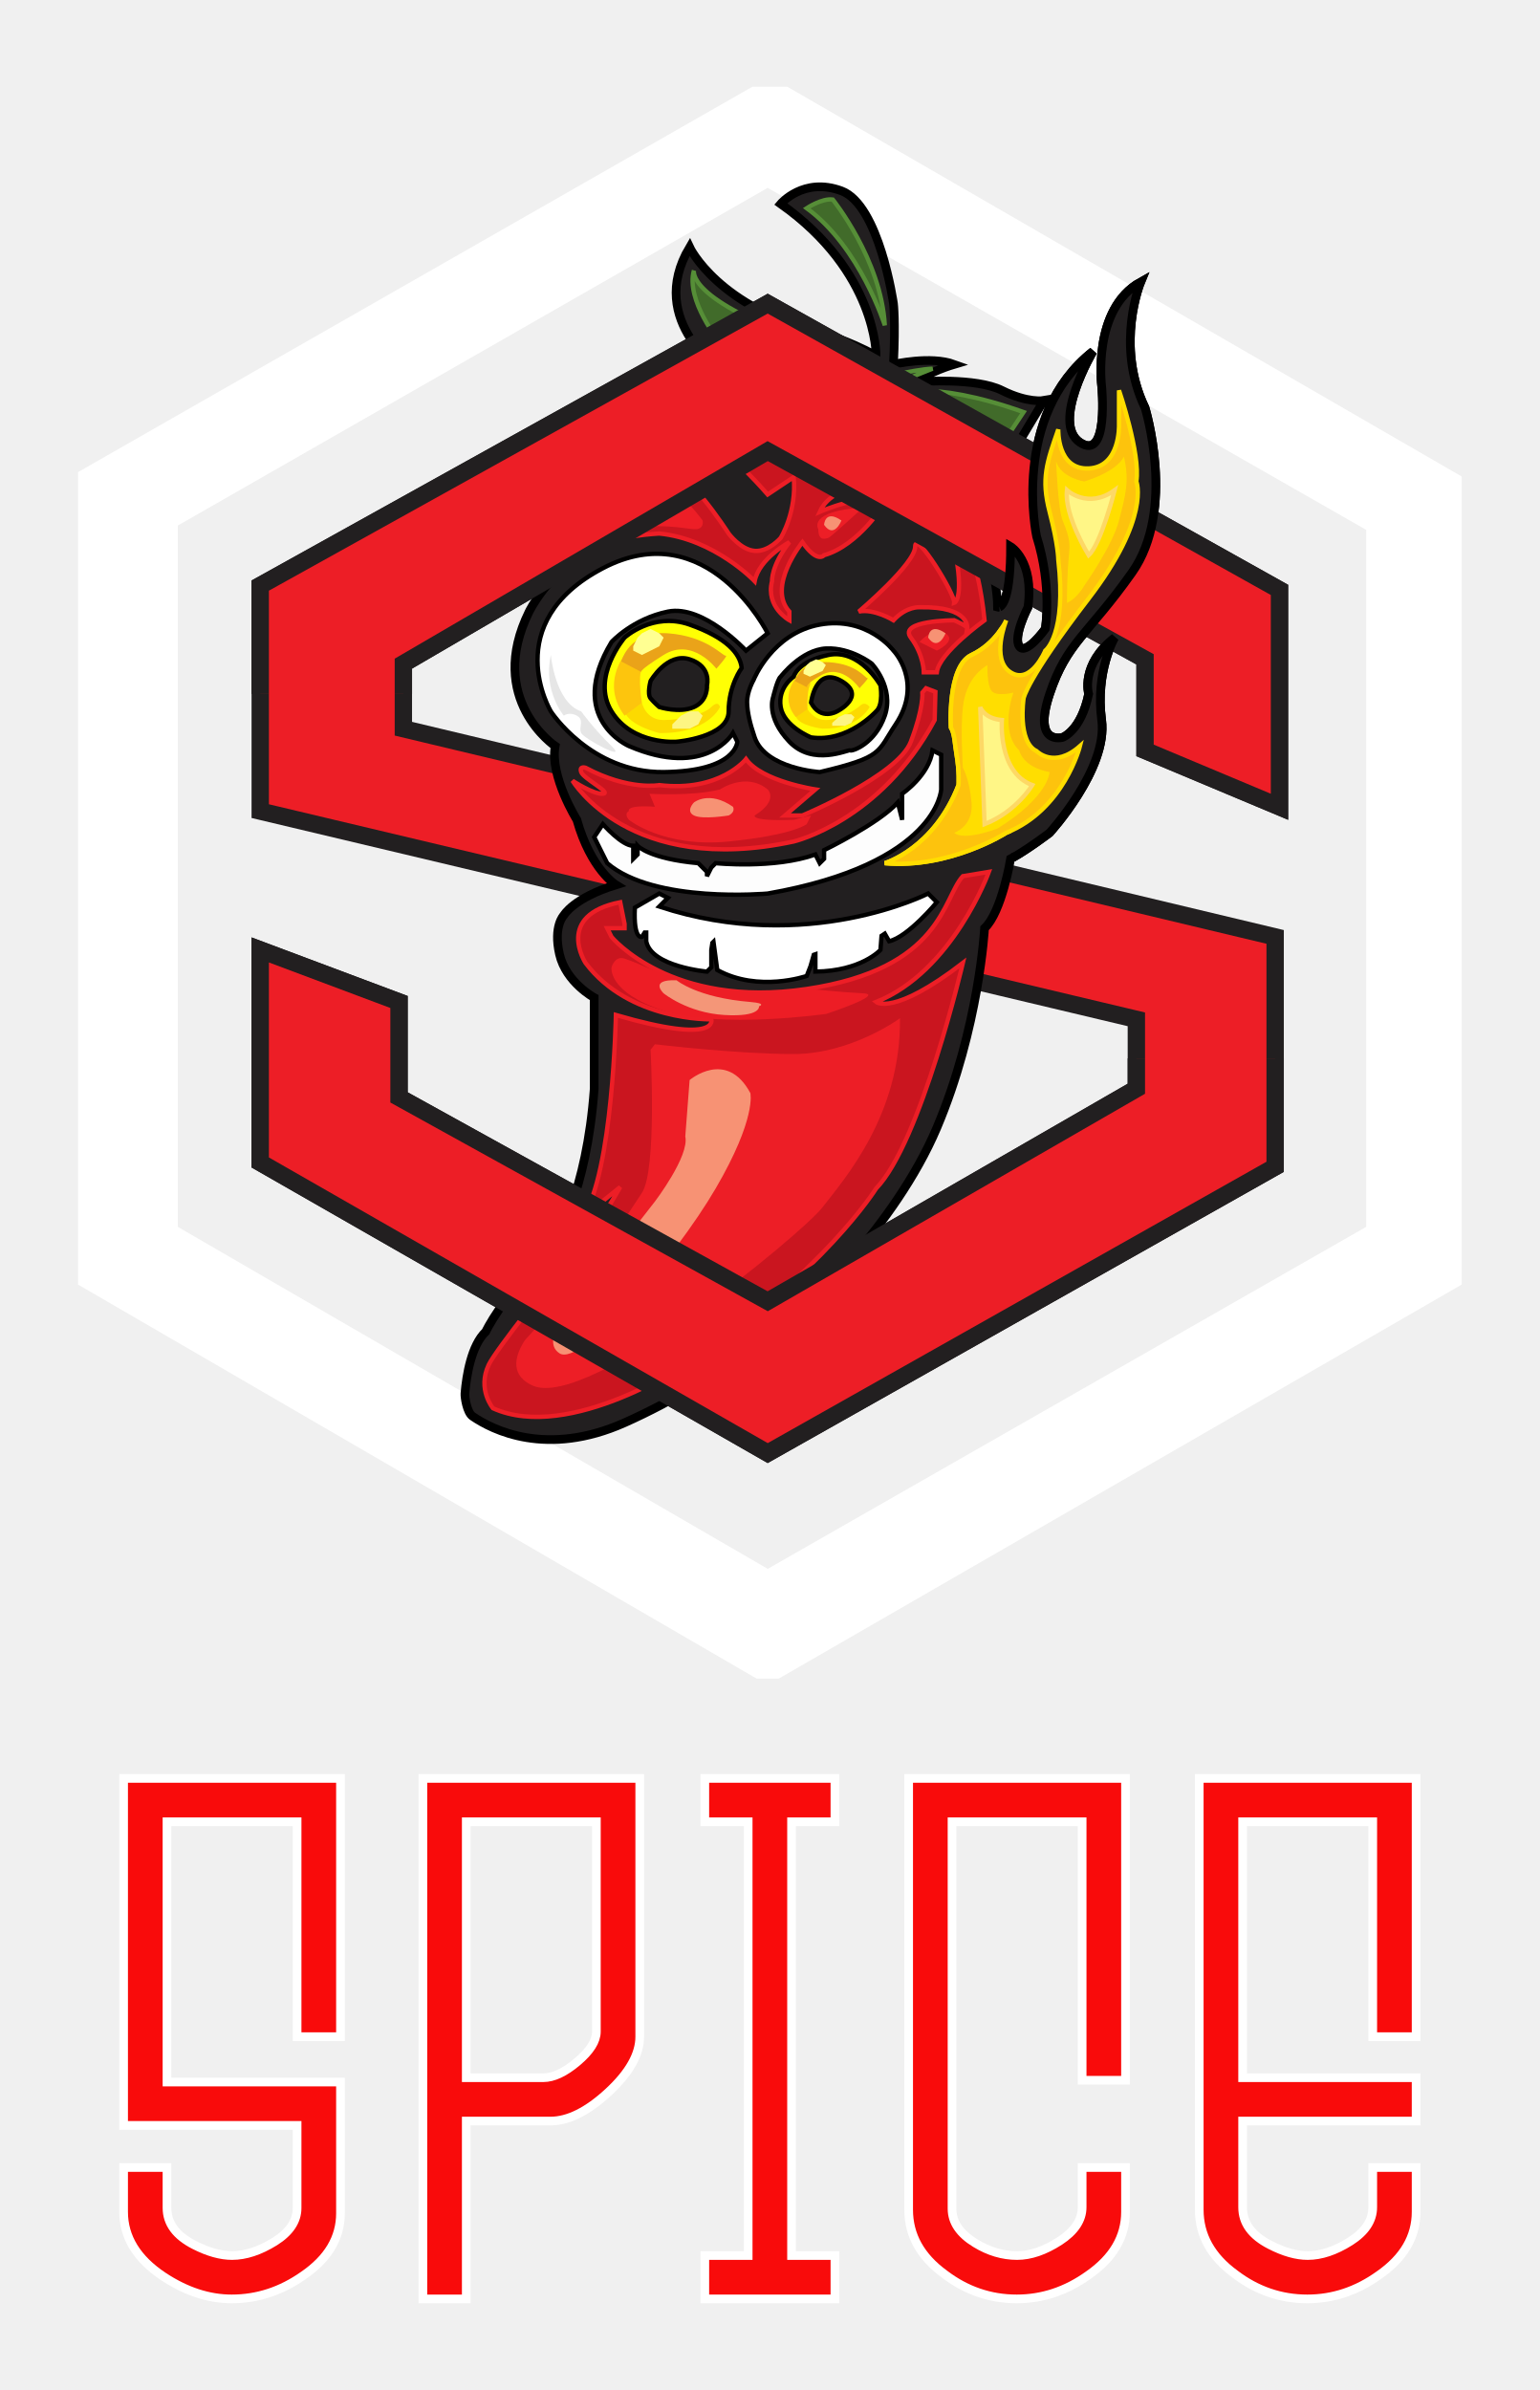
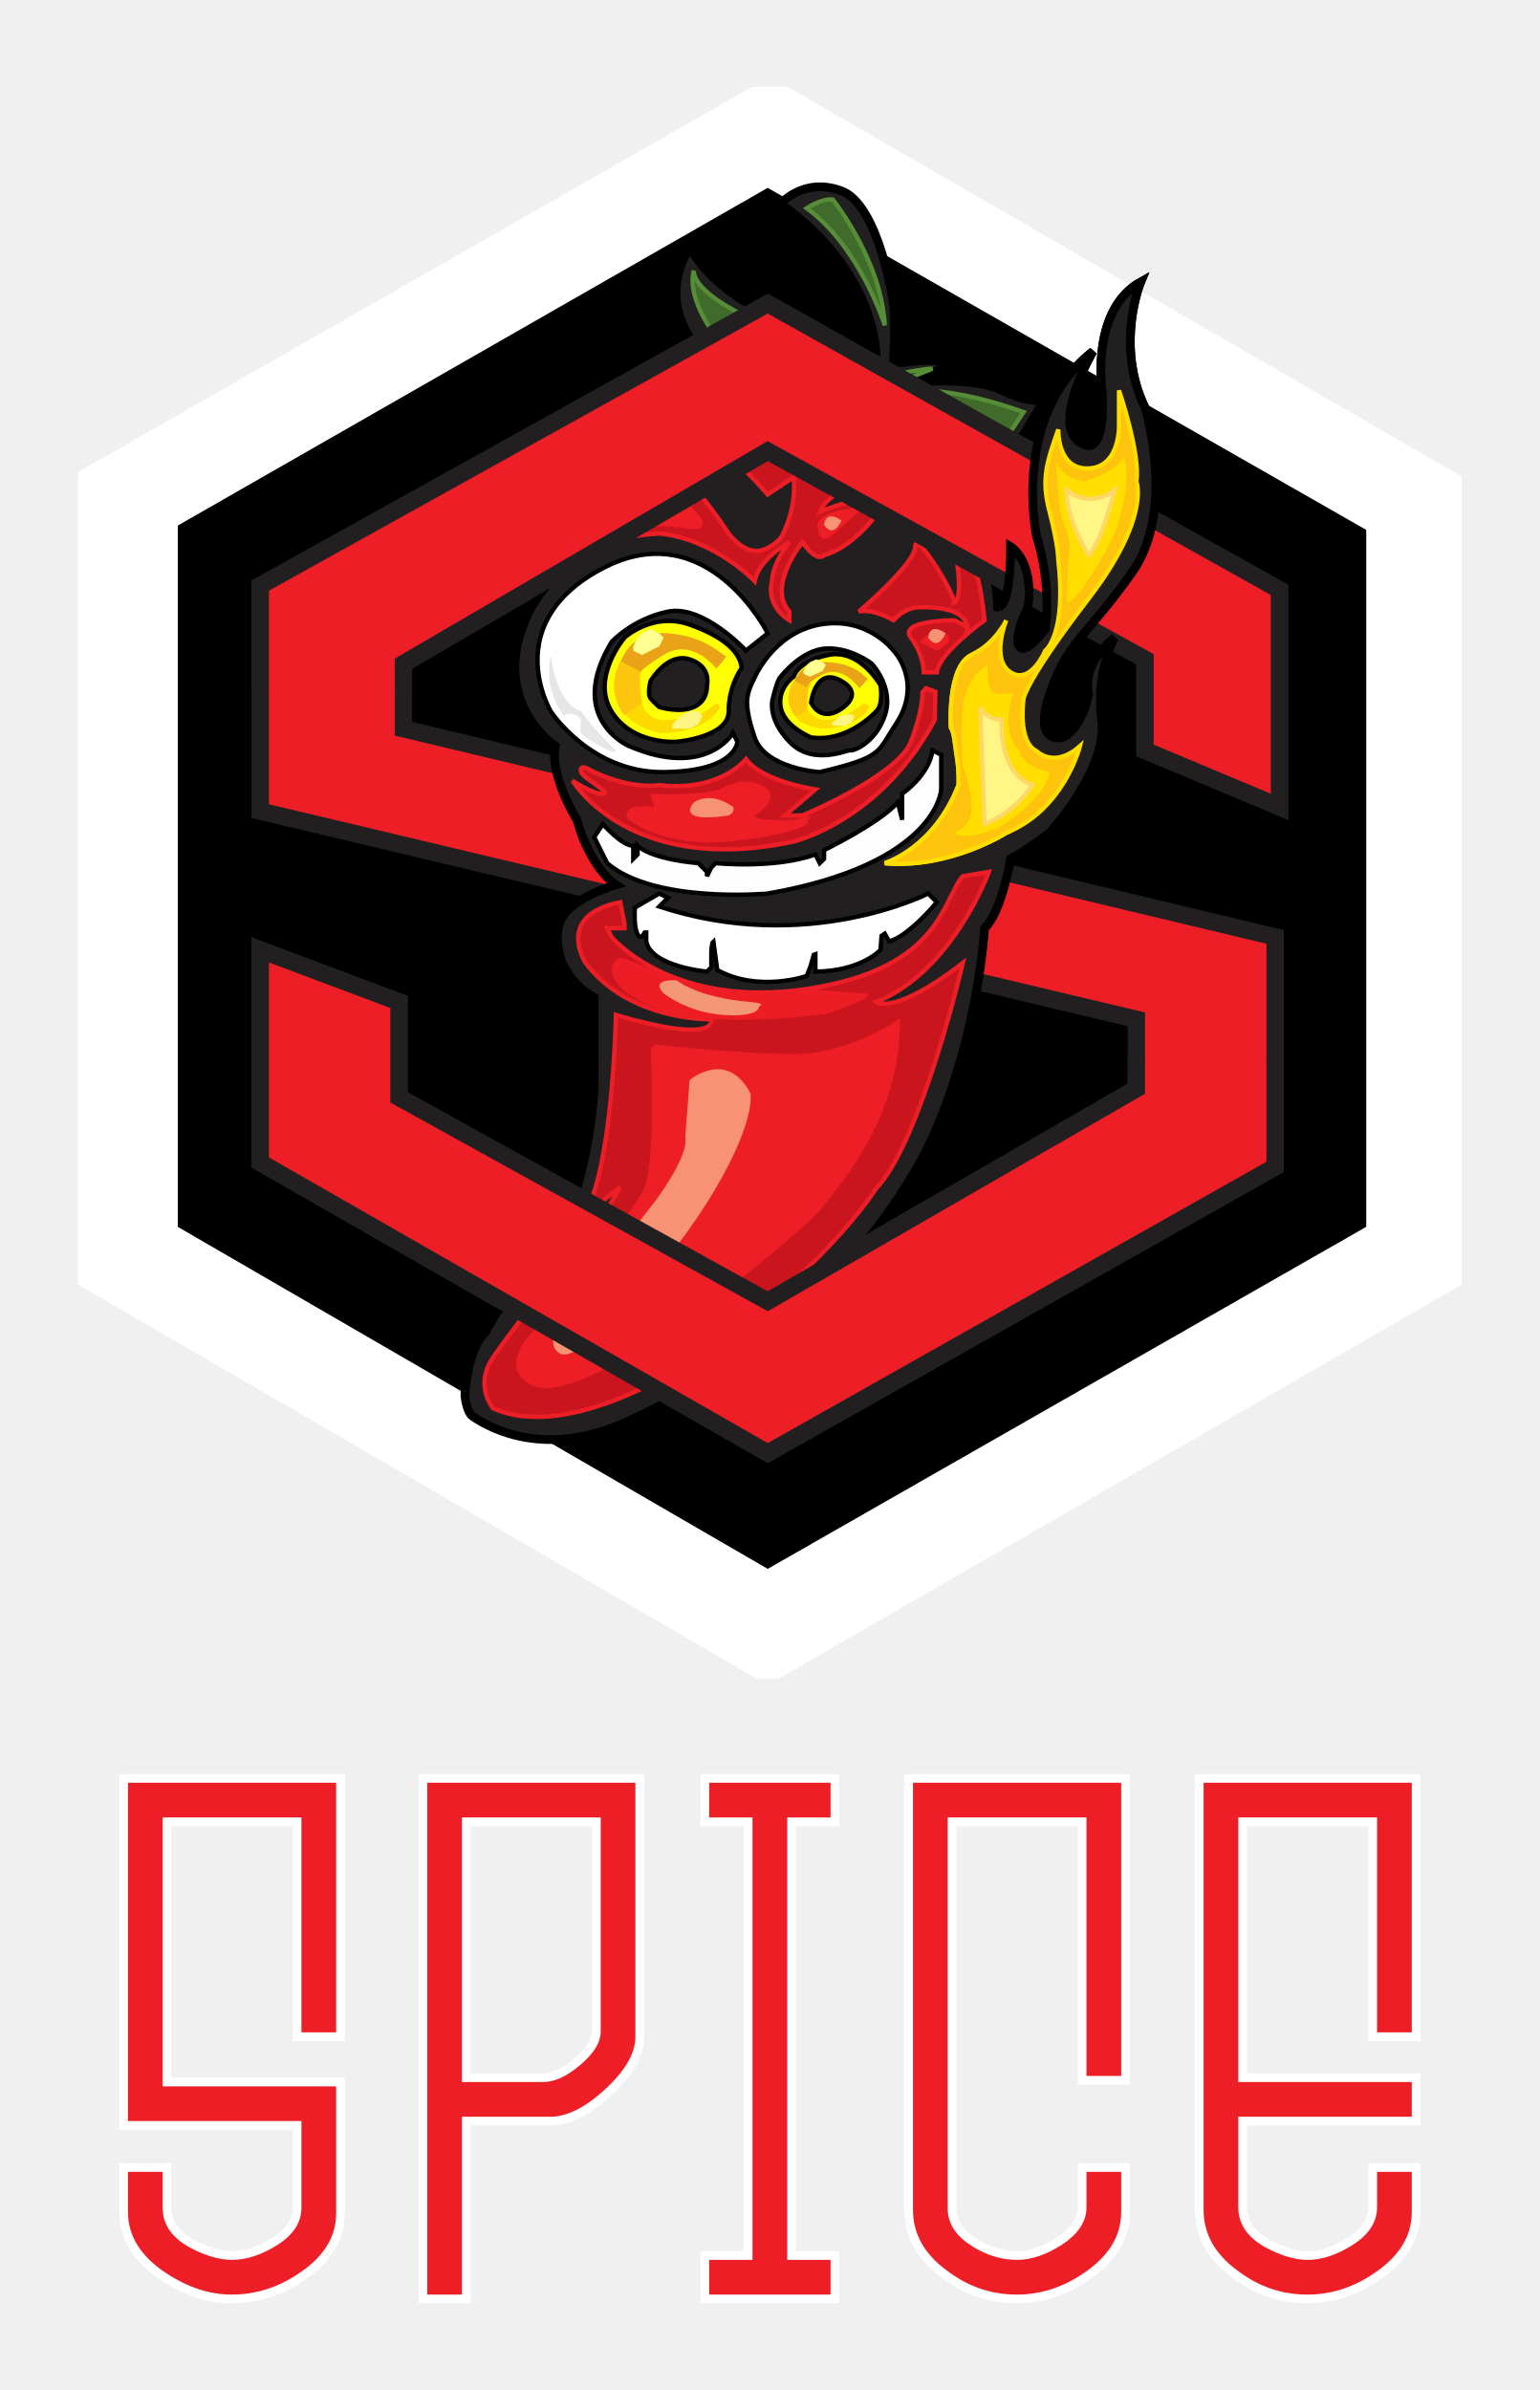
<svg xmlns="http://www.w3.org/2000/svg" id="spice_slp_logo_trans_bg_white_outer.fw-Page%201" viewBox="0 0 355 551" style="background-color:#ffffff00" version="1.1" xml:space="preserve" x="0px" y="0px" width="355px" height="551px">
  <g id="Layer%201">
+     <path d="M 182 33 L 327 115 L 326 286 L 176 374 L 32 288 L 30 115 L 182 33 Z" fill="#000000" />
    <g>
      <path d="M 177 41 L 317 121 L 317 284 L 177 364 L 39 284 L 39 120 L 177 41 ZM 20 110 L 20 295 L 175 385 L 179 385 L 335 295 L 335 111 L 181 22 L 174 22 L 20 110 Z" stroke="#ffffff" stroke-width="4" fill="#ffffff" />
      <path d="M 177 70 L 60 135 L 60 187 L 262 235 L 262 251 L 177 300 L 92 253 L 92 231 L 60 219 L 60 268 L 177 335 L 294 269 L 294 216 L 93 168 L 93 153 L 177 104 L 264 152 L 264 173 L 295 186 L 295 136 L 177 70 Z" stroke="#221f20" stroke-width="4" fill="#ed1e26" />
      <g>
        <path d="M 180 47 C 180 47 185.25 40.75 194 44 C 202.75 47.25 206 70 206 70 C 206 70 206.5 74 206 84 C 206 84 214.5 82 220 84 C 220 84 213.25 86 212 88 C 212 88 225 87 231 90 C 237 93 240.667 92.333 240.667 92.333 C 240.667 92.333 229.667 110.917 229.667 110.167 C 229.667 109.417 227 112 227 112 L 235 113 C 235 113 235.25 115.5 231 119 L 226 119 C 226 119 230 133 230 140 C 230 140 233 141 233 126 C 233 126 238.5 129.25 237 140 C 237 140 233.5 146.75 235 149 C 236.5 151.25 241 145 241 145 C 241 145 242.667 135.333 239 123.667 C 239 123.667 233 96 252 81 C 252 81 242.25 97.5 249 102 C 255.75 106.5 254 89 254 89 C 254 89 251.75 71.25 263 65 C 263 65 257 79.5 264 94 C 264 94 271.25 117.5 261 132 C 250.75 146.5 246 148 242 160 C 238 172 245 170 245 170 C 245 170 249.25 168.5 251 160 C 251 160 249 153.25 257 147 C 257 147 252.5 154.75 254 166 C 255.5 177.25 242 192 242 192 C 242 192 236.75 196 233 198 C 233 198 231 210.25 227 214 C 227 214 225.75 237 216 260 C 206.25 283 185 302 185 302 C 185 302 167 317.75 144 328 C 126.029 336.009 113.552 329.671 108.956 326.516 C 107.669 325.633 107.125 322.125 107.196 321.267 C 107.55 316.978 108.698 310.137 112 307 C 112 307 115.25 299.75 128 286 C 128 286 135.25 275.25 137 251 L 137 230 C 137 230 130.5 226.5 129 220 C 127.5 213.5 130 211 130 211 C 130 211 132.25 207 142 204 C 142 204 136.25 200.5 133 189 C 133 189 126.75 179 128 172 C 128 172 112 161.25 122 141 C 122 141 126.5 131.75 135 128 C 135 128 133.5 117 138 109 C 142.5 101 146 99 146 99 C 146 99 151.25 95.25 153 95 L 158 98 L 168 98 C 168 98 164.75 92.25 150 91 C 150 91 145 87 167 86 C 167 86 148.75 74.25 159 57 C 159 57 165.5 71 190 77 C 190 77 195 78.25 202 82 C 202 82 202.25 62.75 180 47 Z" stroke="#000000" stroke-width="2" fill="#221f20" />
        <path d="M 112.667 314.667 C 114.37 311.047 128.667 293.333 128.667 293.333 C 135.333 287.333 143 273.667 143 273.667 L 134.333 280.667 C 141.333 270.333 142 234 142 234 C 166 241 164 235 164 235 C 164 235 145.167 235.5 135 222 C 135 222 127.833 211 143 208 L 144 213 L 144 214 L 140 214 L 141 216 C 141 216 154.667 232.667 186 228 C 217.333 223.333 217.333 207 222 202 L 228 201 C 228 201 219.667 224 202 231 C 202 231 206 234.333 222 222 C 222 222 212.333 263.333 202 274 C 202 274 190 293.333 159 314 C 159 314 131.333 332.667 113.667 324.667 C 113.667 324.667 110 320.333 112.667 314.667 Z" stroke="#ed1e26" stroke-width="1" fill="#ca151f" />
        <path d="M 207.5 234.75 C 207.5 234.75 196.25 243 183 243 C 169.75 243 151 240.75 151 240.75 L 150 242 C 150 242 151.5 269.75 148 275 C 144.5 280.25 139.75 288.5 121 309 C 118.25 313.25 117.998 317.275 122.796 319.431 C 135.75 325.25 185.081 284.182 189.5 278.5 C 194.75 271.75 207.75 257 207.5 234.75 Z" fill="#ed1e26" />
        <path d="M 159 249 C 159 249 167.5 241.75 173 252 C 173 252 174.5 257.75 165 274 C 155.5 290.25 134 315.25 129 312 C 124 308.75 133.333 299.667 133.333 299.667 L 151 277 C 151 277 159 266.5 158 262 L 159 249 Z" stroke="#ffffff00" stroke-width="1" fill="#f79274" />
        <path d="M 187 228 C 187 228 193.75 228.75 199 229 C 204.25 229.25 190.5 233.75 190.5 233.75 C 190.5 233.75 166 237.25 153 233 C 140 228.75 141 223 141 223 C 141 223 141.75 220.25 144 221 C 146.25 221.75 149 223 149 223 C 149 223 158.75 227 161 227 C 163.25 227 169.75 230.25 187 228 Z" stroke="#ffffff00" stroke-width="1" fill="#ed1d25" />
        <path d="M 175 232 C 175 232 175.5 234.5 167 234 C 158.5 233.5 153 229 153 229 C 153 229 149.5 225.75 156 226 C 156 226 160.75 230 173 231 C 176.988 231.326 175 232 175 232 Z" stroke="#ffffff00" stroke-width="1" fill="#f49678" />
        <path d="M 154 207 L 152 206 L 146.375 209.25 C 146 216.75 148 216 148 216 L 148.625 215 L 149 215 L 149 217 C 150.125 222.875 163 224 163 224 L 164 223 L 164 219 L 164.25 217.375 L 164.5 217.125 L 165.375 223.625 C 174.875 228.875 186 225 186 225 L 186.875 222.75 L 187.625 220.125 L 188 220 L 188 224 C 198.625 223.875 203 219 203 219 L 203.25 215.75 L 204 215.25 L 205 217 C 209.375 216 216 208 216 208 L 214 206 C 214 206 186.125 220.25 152 209 L 154 207 Z" stroke="#000000" stroke-width="1" fill="#ffffff" />
        <path d="M 217 182 C 217 182 216.25 199.125 177 206 C 177 206 150.875 208.375 140 199 L 137 193 L 139 190 C 139 190 143.375 195 146 195 L 146 198 L 147 197 L 147 195 C 147 195 149.75 198 161 199 L 163 201 L 163 202 L 164 200 L 165 199 C 165 199 178.5 200.375 188 197 L 189 199 L 190 198 L 190 196 C 190 196 202.625 189.875 207 185 L 208 189 L 208 185 L 208 183 C 208 183 214.25 178.75 215 173 L 217 174 L 217 182 Z" stroke="#000000" stroke-width="1" fill="#fdfdfd" />
        <path d="M 135 177 C 135 177 133.5 176.5 134 178 C 134.5 179.5 141.167 182.833 139 183 C 136.833 183.167 132 180 132 180 C 132 180 145.167 202.167 183 194 C 183 194 203 189.333 215.5 166 L 215.667 159.5 L 213.5 158.667 L 212.667 159.667 C 212.667 159.667 213 163.167 210 171 C 207 178.833 185 188 185 188 L 181 188 L 188 182 C 188 182 175.667 180.167 172 175 C 172 175 166 182.667 152 181 C 152 181 145 182.333 135 177 Z" stroke="#ed1e26" stroke-width="1" fill="#ca151f" />
        <path d="M 166 182 C 166 182 172 177.875 177 182 C 177 182 179.625 184.5 174 188 C 174 188 173 189.375 183 189 L 187 188 L 186 190 C 186 190 183 192.5 168 194 C 153 195.5 145 189 145 189 C 145 189 143.75 187.625 145 187 C 145 187 144.125 185.5 151 186 L 149.75 183 C 149.75 183 159.625 183.625 166 182 Z" fill="#ed1e26" />
        <path d="M 168 188 C 168 188 162 189 160 188 C 158 187 160 185 160 185 C 160 185 163.5 182.167 169 186 C 169 186 169.667 187.167 168 188 Z" stroke="#ffffff00" stroke-width="1" fill="#f79274" />
        <path d="M 177 146 C 177 146 163.167 118.333 139 131 C 114.833 143.667 127 164 127 164 C 127 164 136.167 178.167 153 178 C 169.833 177.833 170 171 170 171 L 169 169 C 169 169 162.833 179.667 145 172 C 145 172 130.333 165.667 141 148 C 141 148 145.833 142.667 154 141 C 162.167 139.333 172 150 172 150 L 177 146 Z" stroke="#000000" stroke-width="1" fill="#ffffff" />
        <path d="M 171 154 C 171 154 168 158 168 164 C 168 170 156 171 156 171 C 156 171 145.833 171.833 141 164 C 136.167 156.167 144 147 144 147 C 144 147 150.5 141 159 144 C 167.5 147 170.667 150.667 171 154 Z" stroke="#000000" stroke-width="1" fill="#ffff04" />
        <path d="M 166 163 C 166 163 163.333 169.167 152 169 C 152 169 145 167.333 144 164 C 143 160.667 148 162 148 162 C 148 162 148.833 166 153 166 C 157.167 166 162.333 164.667 164 163 C 165.667 161.333 166 163 166 163 Z" stroke="#ffffff00" stroke-width="1" fill="#fcda00" />
        <path d="M 144 151 C 144 151 138.5 157.667 144 165 L 148 162 C 148 162 147 156.167 148 154 C 149 151.833 144 151 144 151 Z" stroke="#ffffff00" stroke-width="1" fill="#fdc50d" />
        <path d="M 148 155 L 143.25 152.5 C 143.25 152.5 145 145.333 154 146 C 163 146.667 166.667 151.333 167.333 151.167 C 168 151 165.167 154.167 165.167 154.167 C 165.167 154.167 159.667 146.833 153 151 C 146.333 155.167 148 155 148 155 Z" fill="#eaa319" />
        <path d="M 146 149 L 146 150 L 148 151 L 150 150 L 152 149 L 153 147 L 152 146 L 150 145 L 148 146 L 147 147 L 146 149 Z" fill="#ffff92" />
        <path d="M 159 164 L 161 164 L 162 165 L 161 167 L 159 168 L 157 168 L 155 168 L 155 167 L 156 166 L 157 165 L 159 164 Z" fill="#fdf583" />
        <path d="M 150 157 C 150 157 153.833 150.333 159 152 C 164.167 153.667 163 158 163 158 C 163 158 163.333 161.5 160 163 C 156.667 164.5 152 163 152 163 C 152 163 150.833 162 150 161 C 149.167 160 150 157 150 157 Z" stroke="#000000" stroke-width="1" fill="#221f20" />
        <path d="M 174 134 C 174 134 164.75 124.25 152 123 C 152 123 141.75 123.5 139 126 C 139 126 138.25 114 141 111 C 141 111 144.5 105.5 151 106 C 157.5 106.5 168 123 168 123 C 168 123 170.75 126.75 174 127 C 177.25 127.25 180 124 180 124 C 180 124 183.75 118 183 110 L 177 114 C 177 114 168.75 104.5 165 103 C 161.25 101.5 170 102 170 102 C 170 102 176.5 102.75 178 105 C 178 105 181.25 105 174 100 C 174 100 199.25 94 208 102 C 216.75 110 220.75 118.5 221 121 C 221 121 225.5 127.75 227 143 C 227 143 216.5 150.5 216 155 L 213 155 C 213 155 213 151 210 147 C 207 143 220 143 220 143 C 220 143 223.5 144.5 223 145 C 223 145 224 139.75 212 140 C 212 140 209 139.75 206 143 C 206 143 201.5 140.25 198 141 C 198 141 211 130 211 126 C 211 122 220.25 137 220 139 C 220 139 222.5 138.25 220 126 C 217.5 113.75 206 110 206 110 L 206 112 C 206 112 192.5 110.25 189 118 C 189 118 199.75 113.25 204 116 C 204 116 198 125.75 190 128 C 190 128 188.5 130 185 125 C 185 125 176.75 135.25 182 141 L 182 143 C 182 143 176.5 140 178 134 C 178 134 177.75 130.5 182 125 C 182 125 175 128.75 174 134 Z" stroke="#ed1e26" stroke-width="1" fill="#ca151f" />
        <path d="M 173.75 156.75 C 173.75 156.75 178 146 189 144 C 200 142 206 150 206 150 C 206 150 213 157.25 206.5 167 C 202.181 173.478 203.75 174.5 189 178 C 189 178 176.5 177.25 174 170 C 172.861 166.697 172.305 164.109 172.25 162 C 172.184 159.48 173.75 156.75 173.75 156.75 Z" stroke="#000000" stroke-width="1" fill="#ffffff" />
        <path d="M 180 156 C 180 156 184.75 149.75 190.5 149.5 C 196.25 149.25 201 153 201 153 C 201 153 206.25 158.5 204 165 C 201.75 171.5 196.5 173.25 196 173 C 195.5 172.75 187.5 176.75 182 171 C 176.5 165.25 178.25 160.75 178.25 160.75 C 178.25 160.75 179.25 156.5 180 156 Z" stroke="#000000" stroke-width="1" fill="#221f20" />
        <path d="M 202 164 C 202 164 195.5 171.25 187 170 C 187 170 180.75 167.5 180 163 C 179.25 158.5 183 156 183 156 C 183 156 183.75 152.5 191 151 C 198.25 149.5 203 158 203 158 C 203 158 203.75 162.5 202 164 Z" stroke="#000000" stroke-width="1" fill="#ffff04" />
        <path d="M 200.5 163 C 200.5 163 197.989 168.109 189.668 167.998 C 189.668 167.998 184.234 167.389 183.5 165.167 C 182.766 162.945 186 163.167 186 163.167 C 186 163.167 187.343 165.998 190.402 165.998 C 193.461 165.998 197.11 163.778 198.333 162.667 C 199.557 161.556 200.5 163 200.5 163 Z" stroke="#ffffff00" stroke-width="1" fill="#fcda00" />
        <path d="M 183.795 156 C 183.795 156 179.462 160.445 183.5 165.333 L 186.167 163.5 C 186.167 163.5 185.997 159.443 186.731 157.999 C 187.465 156.555 183.795 156 183.795 156 Z" stroke="#ffffff00" stroke-width="1" fill="#fdc50d" />
        <path d="M 186.5 158.667 L 183.244 156.999 C 183.244 156.999 184.529 152.222 191.136 152.667 C 197.744 153.111 199.511 156.444 200 156.333 C 200.489 156.222 198.167 158.667 198.167 158.667 C 198.167 158.667 194.228 152.889 189.333 155.667 C 184.439 158.444 186.5 158.667 186.5 158.667 Z" fill="#eaa319" />
        <path d="M 185.263 154.666 L 185.263 155.333 L 186.731 156 L 188.2 155.333 L 189.668 154.666 L 190.402 153.333 L 189.668 152.667 L 188.2 152 L 186.731 152.667 L 185.997 153.333 L 185.263 154.666 Z" fill="#ffff92" />
        <path d="M 194.807 164.665 L 196.276 164.665 L 197.01 165.332 L 196.276 166.665 L 194.807 167.331 L 193.339 167.331 L 191.871 167.331 L 191.871 166.665 L 192.605 165.998 L 193.339 165.332 L 194.807 164.665 Z" fill="#fdf583" />
        <path d="M 187 162 C 187 162 188 153.5 194 157 C 200 160.5 193 164 193 164 C 193 164 189.25 166.25 187 162 Z" stroke="#000000" stroke-width="1" fill="#221f20" />
        <path d="M 204 199 C 204 199 215.333 195.667 221 181 C 221 181 221.242 177.995 220.5 173.688 C 220.139 171.593 220.089 169.093 219.25 167.75 C 219.25 167.75 218.333 153.667 224 151 C 229.667 148.333 232 143 232 143 C 232 143 228.333 152 233 155 C 237.667 158 241 150 241 150 C 241 150 246 146.333 244 129 C 244 129 244 125.667 242 118 C 240 110.333 241.333 106.667 244 99 C 244 99 243.667 108.333 251 108 C 258.333 107.667 258 98 258 98 L 258 90 C 258 90 263 104.667 262 111 C 262 111 265.333 119.333 251 138 C 236.667 156.667 236 161 236 161 C 236 161 234.5 171 239 173.167 C 239 173.167 243 177.333 249 172 C 249 172 245.333 186.667 232 192 C 232 192 219 200.333 204 199 Z" stroke="#ffdd00" stroke-width="1" fill="#fdc30d" />
        <path d="M 220 192 C 220 192 224.5 190.5 224 185 C 223.5 179.5 222 177 222 177 C 222 177 221.425 167.981 222 163 C 222.75 156.5 226.5 154 227.667 153.333 C 227.667 153.333 227.5 158 228.667 159.333 C 229.833 160.667 233.667 159.667 233.667 159.667 C 233.667 159.667 230.333 168.5 235 173 C 235 173 235.667 176.833 242 178 C 242 178 241.833 183.667 230 191 C 230 191 222.333 194 220 192 Z" fill="#ffde00" />
        <path d="M 250 135 C 250 135 256.5 125.833 258 120 C 259.5 114.167 260.458 110.917 259.125 105.25 C 259.125 105.25 258 108.5 250 111 C 250 111 244.667 110.208 243.5 106.375 C 243.5 106.375 243.935 117.483 245 120 C 246.833 124.333 246.641 125.806 246.5 127.5 C 246.375 129 246 132 246 139 C 246 139 248.167 138.167 250 135 Z" stroke="#ffffff00" stroke-width="1" fill="#ffde00" />
        <path d="M 246 113 C 246 113 250.833 117.5 257 113 C 257 113 253.833 125.5 251 128 C 251 128 245.333 118.833 246 113 Z" stroke="#fdd866" stroke-width="1" fill="#fff686" />
        <path d="M 226 163 C 226 163 226.833 165.667 231 166 C 231 166 230 178 238 181 C 238 181 234.333 187.167 227 190 L 226 163 Z" stroke="#fdd866" stroke-width="1" fill="#fff686" />
        <path d="M 127 151 C 127 151 128 162 134 164 C 134 164 137 168.167 141 172 C 145 175.833 134.667 170.333 134 169 C 133.333 167.667 134.833 166 133 165 C 131.167 164 130 165 130 165 C 130 165 125.167 159.333 127 151 Z" fill="#e6e6e6" />
        <path d="M 143 122 C 143 122 139.5 115.333 146 111 C 152.5 106.667 162 120 162 120 C 162 120 162.5 122.167 160 122 C 157.5 121.833 152.167 120.5 143 122 Z" fill="#ed1e26" />
        <path d="M 146 114 C 146 114 148.333 110 152 114 C 155.667 118 151 118 151 118 C 151 118 148.167 118.5 146 114 Z" fill="#f79274" />
        <path d="M 182 102 C 182 102 192.333 95.167 207 105 C 207 105 209.667 109.667 197 110 C 184.333 110.333 182 102 182 102 Z" stroke="#ffffff00" stroke-width="1" fill="#ed1e26" />
        <path d="M 190 105 C 190 105 189 101.833 193 102 C 197 102.167 198 104 198 104 C 198 104 197.833 105.833 196 106 C 194.167 106.167 190.833 106.5 190 105 Z" stroke="#ffffff00" stroke-width="1" fill="#f79274" />
        <path d="M 188.667 122 C 188.667 122 186 117.833 199 117 C 199 117 191.333 124 191 124 C 190.667 124 188.667 125.167 188.667 122 Z" stroke="#ffffff00" stroke-width="1" fill="#ed1e26" />
        <path d="M 190 121 C 190 121 190.167 117.333 194 120 C 194 120 192.333 124.333 190 121 Z" stroke="#ffffff00" stroke-width="1" fill="#f79274" />
        <path d="M 212 148 C 212 148 215.25 144.25 218 146 C 220.75 147.75 216 150 216 150 L 212 148 Z" stroke="#ffffff00" stroke-width="1" fill="#ed1e26" />
        <path d="M 214 147 C 214 147 214.167 143.333 218 146 C 218 146 216.333 150.333 214 147 Z" stroke="#ffffff00" stroke-width="1" fill="#f79274" />
        <path d="M 166 79 C 166 79 158 69.167 160 62.333 C 160 62.333 158 69.167 187 79 C 187 79 199.667 83.667 205 89 L 206 91 C 206 91 213.833 87.167 236 95 L 228 107 C 228 107 228.833 100.5 215 96 C 215 96 206.167 93.5 204 96 C 204 96 189.333 79.833 166 79 Z" stroke="#568e37" stroke-width="1" fill="#416b2a" />
        <path d="M 169 89 L 169 94 C 169 94 166 90 159 90 L 169 89 Z" stroke="#568e37" stroke-width="1" fill="#416b2a" />
        <path d="M 186 48 C 186 48 189.5 45.667 192 46 C 192 46 203.167 59.833 204 75 C 204 75 198.333 57 186 48 Z" stroke="#568e37" stroke-width="1" fill="#416b2a" />
        <path d="M 208 86 C 208 86 213.167 85 215 85 L 210 87 L 208 86 Z" stroke="#568e37" stroke-width="1" fill="none" />
        <path d="M 225 115 C 225.333 114.333 232 115.667 233 115 C 233 115 232.167 115.833 226 117 C 226 117 224.667 115.667 225 115 Z" stroke="#568e37" stroke-width="1" fill="#416b2a" />
      </g>
      <path d="M 93 160 L 93 153 L 177 104 L 264 152 L 264 173 L 295 186 L 295 136 L 177 70 L 60 135 L 60 160 " stroke="#221f20" stroke-width="4" fill="#ed1e26" />
      <path d="M 262 244 L 262 251 L 177 300 L 92 253 L 92 231 L 60 219 L 60 268 L 177 335 L 294 269 L 294 244 " stroke="#221f20" stroke-width="4" fill="#ed1e26" />
      <g>
        <path d="M 230.423 139.943 C 231.25 139.58 233 137.458 233 126 C 233 126 238.5 129.25 237 140 C 237 140 233.5 146.75 235 149 C 236.5 151.25 241 145 241 145 C 241 145 242.667 135.333 239 123.667 C 239 123.667 233 96 252 81 C 252 81 242.25 97.5 249 102 C 255.75 106.5 254 89 254 89 C 254 89 251.75 71.25 263 65 C 263 65 257 79.5 264 94 C 264 94 271.25 117.5 261 132 C 250.75 146.5 246 148 242 160 C 238 172 245 170 245 170 C 245 170 249.25 168.5 251 160 C 251 160 249 153.25 257 147 C 257 147 252.5 154.75 254 166 C 255.5 177.25 242 192 242 192 C 242 192 237.203 195.655 233.504 197.724 " stroke="#000000" stroke-width="2" fill="#221f20" />
        <path d="M 204 199 C 204 199 215.333 195.667 221 181 C 221 181 221.242 177.995 220.5 173.688 C 220.139 171.593 220.089 169.093 219.25 167.75 C 219.25 167.75 218.333 153.667 224 151 C 229.667 148.333 232 143 232 143 C 232 143 228.333 152 233 155 C 237.667 158 241 150 241 150 C 241 150 246 146.333 244 129 C 244 129 244 125.667 242 118 C 240 110.333 241.333 106.667 244 99 C 244 99 243.667 108.333 251 108 C 258.333 107.667 258 98 258 98 L 258 90 C 258 90 263 104.667 262 111 C 262 111 265.333 119.333 251 138 C 236.667 156.667 236 161 236 161 C 236 161 234.5 171 239 173.167 C 239 173.167 243 177.333 249 172 C 249 172 245.333 186.667 232 192 C 232 192 219 200.333 204 199 Z" stroke="#ffdd00" stroke-width="1" fill="#fdc30d" />
        <path d="M 220 192 C 220 192 224.5 190.5 224 185 C 223.5 179.5 222 177 222 177 C 222 177 221.425 167.981 222 163 C 222.75 156.5 226.5 154 227.667 153.333 C 227.667 153.333 227.5 158 228.667 159.333 C 229.833 160.667 233.667 159.667 233.667 159.667 C 233.667 159.667 230.333 168.5 235 173 C 235 173 235.667 176.833 242 178 C 242 178 241.833 183.667 230 191 C 230 191 222.333 194 220 192 Z" fill="#ffde00" />
        <path d="M 250 135 C 250 135 256.5 125.833 258 120 C 259.5 114.167 260.458 110.917 259.125 105.25 C 259.125 105.25 258 108.5 250 111 C 250 111 244.667 110.208 243.5 106.375 C 243.5 106.375 243.935 117.483 245 120 C 246.833 124.333 246.641 125.806 246.5 127.5 C 246.375 129 246 132 246 139 C 246 139 248.167 138.167 250 135 Z" stroke="#ffffff00" stroke-width="1" fill="#ffde00" />
        <path d="M 246 113 C 246 113 250.833 117.5 257 113 C 257 113 253.833 125.5 251 128 C 251 128 245.333 118.833 246 113 Z" stroke="#fdd866" stroke-width="1" fill="#fff686" />
        <path d="M 226 163 C 226 163 226.833 165.667 231 166 C 231 166 230 178 238 181 C 238 181 234.333 187.167 227 190 L 226 163 Z" stroke="#fdd866" stroke-width="1" fill="#fff686" />
      </g>
    </g>
    <g>
-       <path d="M 78.5 480 L 38.5 480 L 38.5 420 L 68.5 420 L 68.5 469.547 L 78.5 469.547 L 78.5 410 L 28.5 410 L 28.5 490 L 68.5 490 L 68.5 509.047 C 68.5 512.047 66.766 514.625 63.328 516.781 C 59.875 518.922 56.594 520 53.5 520 C 50.891 520 47.984 519.188 44.797 517.562 C 40.594 515.422 38.5 512.578 38.5 509.016 L 38.5 499.703 L 28.5 499.703 L 28.5 509.906 C 28.5 515.781 31.547 520.766 37.656 524.828 C 42.859 528.266 48.109 530 53.422 530 C 59.328 530 64.828 528.203 69.938 524.609 C 75.641 520.703 78.5 515.922 78.5 510.234 L 78.5 480 L 78.5 480 Z" stroke="#ffffff" stroke-width="2" fill="#f90b0b" />
-       <path d="M 147.5 410 L 97.5 410 L 97.5 530 L 107.5 530 L 107.5 489 L 126.906 489 C 131 489 135.469 486.781 140.281 482.328 C 145.094 477.875 147.5 473.609 147.5 469.547 L 147.5 410 L 147.5 410 ZM 133.125 475.312 C 130.203 477.781 127.594 479 125.281 479 L 107.5 479 L 107.5 420 L 137.5 420 L 137.5 468.375 C 137.5 470.547 136.031 472.859 133.125 475.312 L 133.125 475.312 Z" stroke="#ffffff" stroke-width="2" fill="#f90b0b" />
-       <path d="M 192.5 520 L 182.5 520 L 182.5 420 L 192.5 420 L 192.5 410 L 162.5 410 L 162.5 420 L 172.5 420 L 172.5 520 L 162.5 520 L 162.5 530 L 192.5 530 L 192.5 520 L 192.5 520 Z" stroke="#ffffff" stroke-width="2" fill="#f90b0b" />
-       <path d="M 259.5 499.703 L 249.5 499.703 L 249.5 508.859 C 249.5 511.812 247.766 514.406 244.328 516.641 C 240.875 518.875 237.594 520 234.5 520 C 231.188 520 228 519.047 224.906 517.156 C 221.297 514.969 219.5 512.312 219.5 509.203 L 219.5 420 L 249.5 420 L 249.5 479.594 L 259.5 479.594 L 259.5 410 L 209.5 410 L 209.5 509.422 C 209.5 515.328 212.25 520.281 217.766 524.297 C 222.766 528.094 228.312 530 234.422 530 C 240.328 530 245.828 528.172 250.938 524.516 C 256.641 520.547 259.5 515.688 259.5 509.906 L 259.5 499.703 L 259.5 499.703 Z" stroke="#ffffff" stroke-width="2" fill="#f90b0b" />
-       <path d="M 326.5 499.703 L 316.5 499.703 L 316.5 508.859 C 316.5 511.922 314.766 514.531 311.328 516.719 C 307.875 518.906 304.594 520 301.5 520 C 298.891 520 295.984 519.172 292.797 517.531 C 288.594 515.375 286.5 512.5 286.5 508.891 L 286.5 489 L 326.5 489 L 326.5 479 L 286.5 479 L 286.5 420 L 316.5 420 L 316.5 469.547 L 326.5 469.547 L 326.5 410 L 276.5 410 L 276.5 509.422 C 276.5 515.328 279.25 520.281 284.766 524.297 C 289.766 528.094 295.312 530 301.422 530 C 307.328 530 312.828 528.172 317.938 524.516 C 323.641 520.547 326.5 515.688 326.5 509.906 L 326.5 499.703 L 326.5 499.703 Z" stroke="#ffffff" stroke-width="2" fill="#f90b0b" />
+       <path d="M 78.5 480 L 38.5 480 L 38.5 420 L 68.5 420 L 68.5 469.547 L 78.5 469.547 L 78.5 410 L 28.5 410 L 28.5 490 L 68.5 490 L 68.5 509.047 C 68.5 512.047 66.766 514.625 63.328 516.781 C 59.875 518.922 56.594 520 53.5 520 C 50.891 520 47.984 519.188 44.797 517.562 C 40.594 515.422 38.5 512.578 38.5 509.016 L 38.5 499.703 L 28.5 499.703 L 28.5 509.906 C 28.5 515.781 31.547 520.766 37.656 524.828 C 42.859 528.266 48.109 530 53.422 530 C 59.328 530 64.828 528.203 69.938 524.609 C 75.641 520.703 78.5 515.922 78.5 510.234 L 78.5 480 L 78.5 480 Z" stroke="#ffffff" stroke-width="2" fill="#ed1e26" />
+       <path d="M 147.5 410 L 97.5 410 L 97.5 530 L 107.5 530 L 107.5 489 L 126.906 489 C 131 489 135.469 486.781 140.281 482.328 C 145.094 477.875 147.5 473.609 147.5 469.547 L 147.5 410 L 147.5 410 ZM 133.125 475.312 C 130.203 477.781 127.594 479 125.281 479 L 107.5 479 L 107.5 420 L 137.5 420 L 137.5 468.375 C 137.5 470.547 136.031 472.859 133.125 475.312 L 133.125 475.312 Z" stroke="#ffffff" stroke-width="2" fill="#ed1e26" />
+       <path d="M 192.5 520 L 182.5 520 L 182.5 420 L 192.5 420 L 192.5 410 L 162.5 410 L 162.5 420 L 172.5 420 L 172.5 520 L 162.5 520 L 162.5 530 L 192.5 530 L 192.5 520 L 192.5 520 Z" stroke="#ffffff" stroke-width="2" fill="#ed1e26" />
+       <path d="M 259.5 499.703 L 249.5 499.703 L 249.5 508.859 C 249.5 511.812 247.766 514.406 244.328 516.641 C 240.875 518.875 237.594 520 234.5 520 C 231.188 520 228 519.047 224.906 517.156 C 221.297 514.969 219.5 512.312 219.5 509.203 L 219.5 420 L 249.5 420 L 249.5 479.594 L 259.5 479.594 L 259.5 410 L 209.5 410 L 209.5 509.422 C 209.5 515.328 212.25 520.281 217.766 524.297 C 222.766 528.094 228.312 530 234.422 530 C 240.328 530 245.828 528.172 250.938 524.516 C 256.641 520.547 259.5 515.688 259.5 509.906 L 259.5 499.703 L 259.5 499.703 Z" stroke="#ffffff" stroke-width="2" fill="#ed1e26" />
+       <path d="M 326.5 499.703 L 316.5 499.703 L 316.5 508.859 C 316.5 511.922 314.766 514.531 311.328 516.719 C 307.875 518.906 304.594 520 301.5 520 C 298.891 520 295.984 519.172 292.797 517.531 C 288.594 515.375 286.5 512.5 286.5 508.891 L 286.5 489 L 326.5 489 L 326.5 479 L 286.5 479 L 286.5 420 L 316.5 420 L 316.5 469.547 L 326.5 469.547 L 326.5 410 L 276.5 410 L 276.5 509.422 C 276.5 515.328 279.25 520.281 284.766 524.297 C 289.766 528.094 295.312 530 301.422 530 C 307.328 530 312.828 528.172 317.938 524.516 C 323.641 520.547 326.5 515.688 326.5 509.906 L 326.5 499.703 L 326.5 499.703 Z" stroke="#ffffff" stroke-width="2" fill="#ed1e26" />
    </g>
  </g>
</svg>
